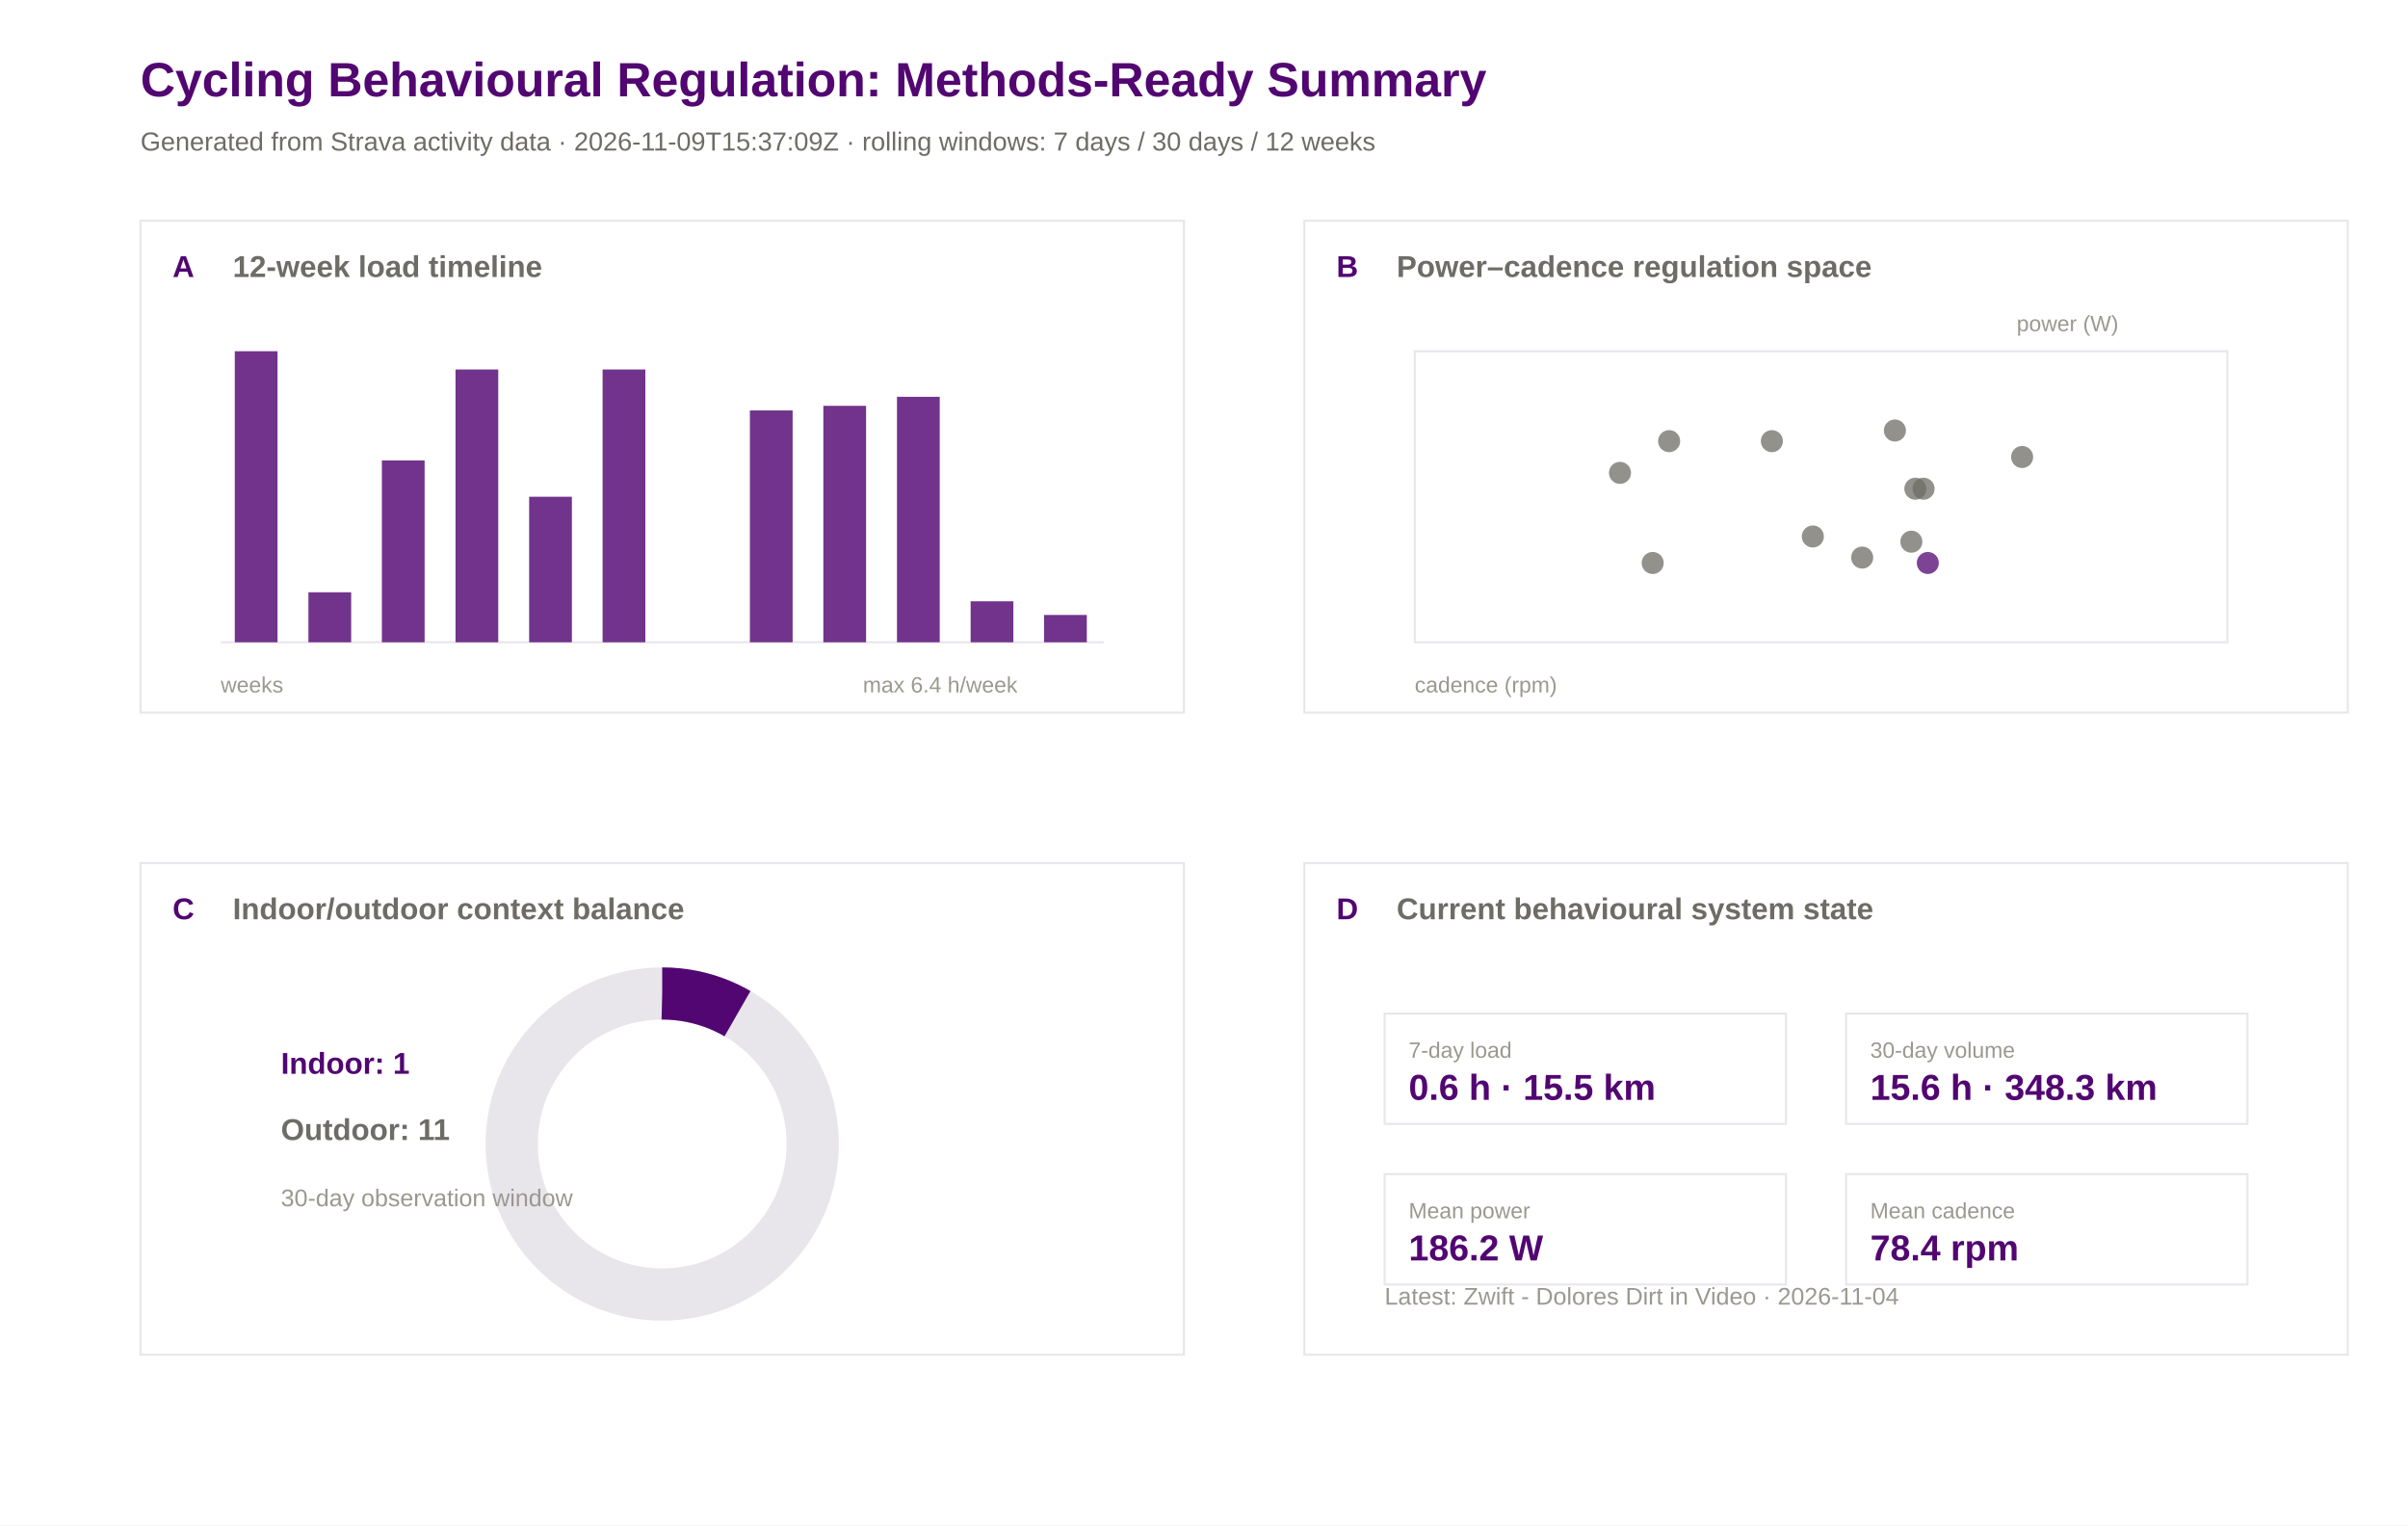
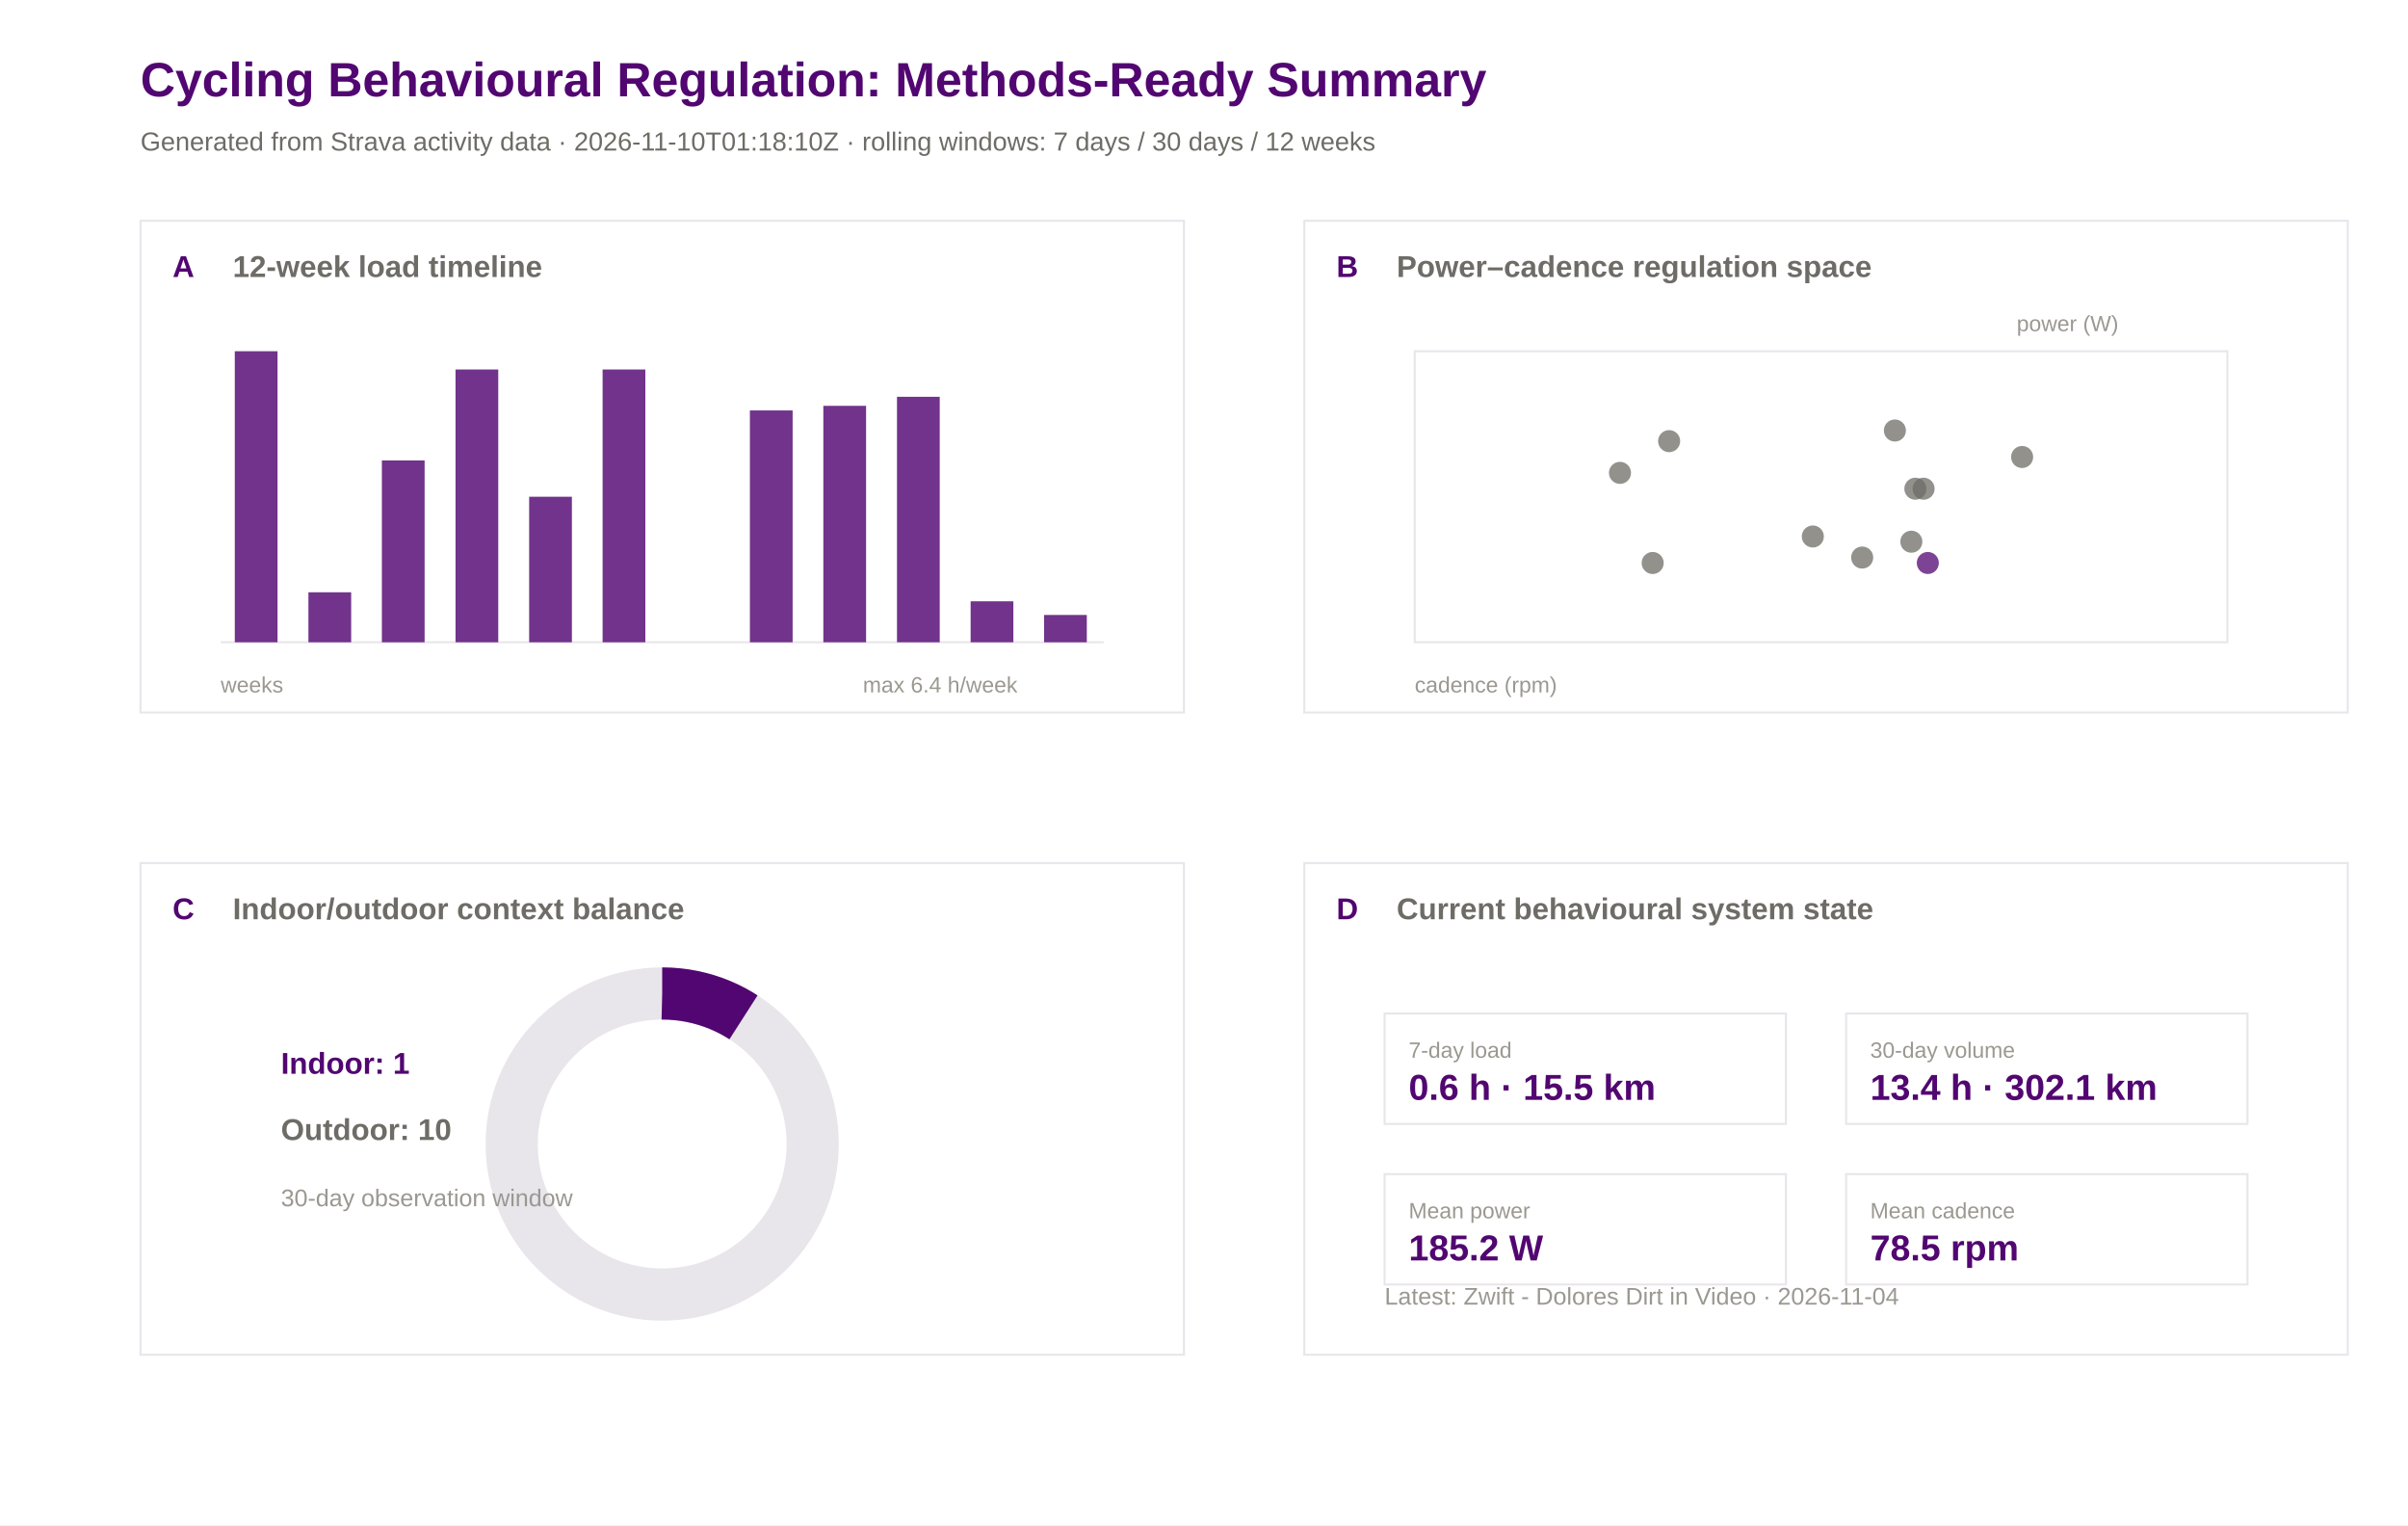
<svg xmlns="http://www.w3.org/2000/svg" width="1200" height="760" viewBox="0 0 1200 760">
  <rect width="100%" height="100%" fill="#ffffff" />
  <text x="70.0" y="48.0" font-family="Arial" font-size="24" font-weight="600" fill="#520671">Cycling Behavioural Regulation: Methods-Ready Summary</text>
-   <text x="70.0" y="75.0" font-family="Arial" font-size="13" font-weight="400" fill="#6e6c66">Generated from Strava activity data · 2026-11-09T15:37:09Z · rolling windows: 7 days / 30 days / 12 weeks</text>
+   <text x="70.0" y="75.0" font-family="Arial" font-size="13" font-weight="400" fill="#6e6c66">Generated from Strava activity data · 2026-11-10T01:18:10Z · rolling windows: 7 days / 30 days / 12 weeks</text>
  <rect x="70" y="110" width="520" height="245" fill="#ffffff" stroke="#e8e5eb" stroke-width="1" />
  <text x="86.0" y="138.0" font-family="Arial" font-size="15" font-weight="600" fill="#520671">A</text>
  <text x="116.0" y="138.0" font-family="Arial" font-size="15" font-weight="600" fill="#6e6c66">12-week load timeline</text>
  <rect x="650" y="110" width="520" height="245" fill="#ffffff" stroke="#e8e5eb" stroke-width="1" />
  <text x="666.0" y="138.0" font-family="Arial" font-size="15" font-weight="600" fill="#520671">B</text>
  <text x="696.0" y="138.0" font-family="Arial" font-size="15" font-weight="600" fill="#6e6c66">Power–cadence regulation space</text>
  <rect x="70" y="430" width="520" height="245" fill="#ffffff" stroke="#e8e5eb" stroke-width="1" />
  <text x="86.0" y="458.0" font-family="Arial" font-size="15" font-weight="600" fill="#520671">C</text>
  <text x="116.0" y="458.0" font-family="Arial" font-size="15" font-weight="600" fill="#6e6c66">Indoor/outdoor context balance</text>
  <rect x="650" y="430" width="520" height="245" fill="#ffffff" stroke="#e8e5eb" stroke-width="1" />
  <text x="666.0" y="458.0" font-family="Arial" font-size="15" font-weight="600" fill="#520671">D</text>
  <text x="696.0" y="458.0" font-family="Arial" font-size="15" font-weight="600" fill="#6e6c66">Current behavioural system state</text>
  <line x1="110" y1="320" x2="550" y2="320" stroke="#e8e5eb" />
  <rect x="117.0" y="175.0" width="21.3" height="145.0" fill="#520671" opacity="0.82" />
  <rect x="153.7" y="295.1" width="21.3" height="24.9" fill="#520671" opacity="0.82" />
  <rect x="190.3" y="229.4" width="21.3" height="90.6" fill="#520671" opacity="0.82" />
  <rect x="227.0" y="184.1" width="21.3" height="135.9" fill="#520671" opacity="0.82" />
  <rect x="263.7" y="247.5" width="21.3" height="72.5" fill="#520671" opacity="0.82" />
  <rect x="300.3" y="184.1" width="21.3" height="135.9" fill="#520671" opacity="0.82" />
  <rect x="337.0" y="320.0" width="21.3" height="0.0" fill="#520671" opacity="0.82" />
  <rect x="373.7" y="204.5" width="21.3" height="115.5" fill="#520671" opacity="0.82" />
  <rect x="410.3" y="202.2" width="21.3" height="117.8" fill="#520671" opacity="0.82" />
  <rect x="447.0" y="197.7" width="21.3" height="122.3" fill="#520671" opacity="0.82" />
  <rect x="483.7" y="299.6" width="21.3" height="20.4" fill="#520671" opacity="0.82" />
  <rect x="520.3" y="306.4" width="21.3" height="13.6" fill="#520671" opacity="0.82" />
  <text x="110.0" y="345.0" font-family="Arial" font-size="11" font-weight="400" fill="#9a9890">weeks</text>
  <text x="430.0" y="345.0" font-family="Arial" font-size="11" font-weight="400" fill="#9a9890">max 6.4 h/week</text>
  <rect x="705" y="175" width="405" height="145" fill="#ffffff" stroke="#e8e5eb" />
-   <circle cx="883.0" cy="219.8" r="5.5" fill="#6e6c66" opacity="0.75" />
  <circle cx="903.4" cy="267.3" r="5.5" fill="#6e6c66" opacity="0.75" />
  <circle cx="958.6" cy="243.5" r="5.5" fill="#6e6c66" opacity="0.75" />
  <circle cx="952.5" cy="269.9" r="5.5" fill="#6e6c66" opacity="0.75" />
  <circle cx="928.0" cy="277.8" r="5.5" fill="#6e6c66" opacity="0.75" />
  <circle cx="954.5" cy="243.5" r="5.5" fill="#6e6c66" opacity="0.75" />
  <circle cx="831.8" cy="219.8" r="5.5" fill="#6e6c66" opacity="0.75" />
  <circle cx="807.3" cy="235.6" r="5.5" fill="#6e6c66" opacity="0.75" />
  <circle cx="823.6" cy="280.5" r="5.5" fill="#6e6c66" opacity="0.75" />
  <circle cx="1007.7" cy="227.7" r="5.5" fill="#6e6c66" opacity="0.75" />
  <circle cx="944.3" cy="214.5" r="5.5" fill="#6e6c66" opacity="0.75" />
  <circle cx="960.7" cy="280.5" r="5.5" fill="#520671" opacity="0.75" />
  <text x="705.0" y="345.0" font-family="Arial" font-size="11" font-weight="400" fill="#9a9890">cadence (rpm)</text>
  <text x="1005.0" y="165.0" font-family="Arial" font-size="11" font-weight="400" fill="#9a9890">power (W)</text>
  <circle cx="330" cy="570" r="75" fill="none" stroke="#e8e5eb" stroke-width="26" />
-   <circle cx="330" cy="570" r="75" fill="none" stroke="#520671" stroke-width="26" stroke-dasharray="39.3 471.2" transform="rotate(-90 330 570)" />
+   <circle cx="330" cy="570" r="75" fill="none" stroke="#520671" stroke-width="26" stroke-dasharray="42.8 471.2" transform="rotate(-90 330 570)" />
  <text x="140.0" y="535.0" font-family="Arial" font-size="15" font-weight="600" fill="#520671">Indoor: 1</text>
-   <text x="140.0" y="568.0" font-family="Arial" font-size="15" font-weight="600" fill="#6e6c66">Outdoor: 11</text>
+   <text x="140.0" y="568.0" font-family="Arial" font-size="15" font-weight="600" fill="#6e6c66">Outdoor: 10</text>
  <text x="140.0" y="601.0" font-family="Arial" font-size="12" font-weight="400" fill="#9a9890">30-day observation window</text>
  <rect x="690" y="505" width="200" height="55" fill="#ffffff" stroke="#e8e5eb" />
  <text x="702.0" y="527.0" font-family="Arial" font-size="11" font-weight="500" fill="#9a9890">7-day load</text>
  <text x="702.0" y="548.0" font-family="Arial" font-size="18" font-weight="600" fill="#520671">0.6 h · 15.5 km</text>
  <rect x="920" y="505" width="200" height="55" fill="#ffffff" stroke="#e8e5eb" />
  <text x="932.0" y="527.0" font-family="Arial" font-size="11" font-weight="500" fill="#9a9890">30-day volume</text>
-   <text x="932.0" y="548.0" font-family="Arial" font-size="18" font-weight="600" fill="#520671">15.6 h · 348.3 km</text>
+   <text x="932.0" y="548.0" font-family="Arial" font-size="18" font-weight="600" fill="#520671">13.4 h · 302.1 km</text>
  <rect x="690" y="585" width="200" height="55" fill="#ffffff" stroke="#e8e5eb" />
  <text x="702.0" y="607.0" font-family="Arial" font-size="11" font-weight="500" fill="#9a9890">Mean power</text>
-   <text x="702.0" y="628.0" font-family="Arial" font-size="18" font-weight="600" fill="#520671">186.2 W</text>
+   <text x="702.0" y="628.0" font-family="Arial" font-size="18" font-weight="600" fill="#520671">185.2 W</text>
  <rect x="920" y="585" width="200" height="55" fill="#ffffff" stroke="#e8e5eb" />
  <text x="932.0" y="607.0" font-family="Arial" font-size="11" font-weight="500" fill="#9a9890">Mean cadence</text>
-   <text x="932.0" y="628.0" font-family="Arial" font-size="18" font-weight="600" fill="#520671">78.4 rpm</text>
+   <text x="932.0" y="628.0" font-family="Arial" font-size="18" font-weight="600" fill="#520671">78.5 rpm</text>
  <text x="690.0" y="650.0" font-family="Arial" font-size="12" font-weight="400" fill="#9a9890">Latest: Zwift - Dolores Dirt in Video · 2026-11-04</text>
</svg>
